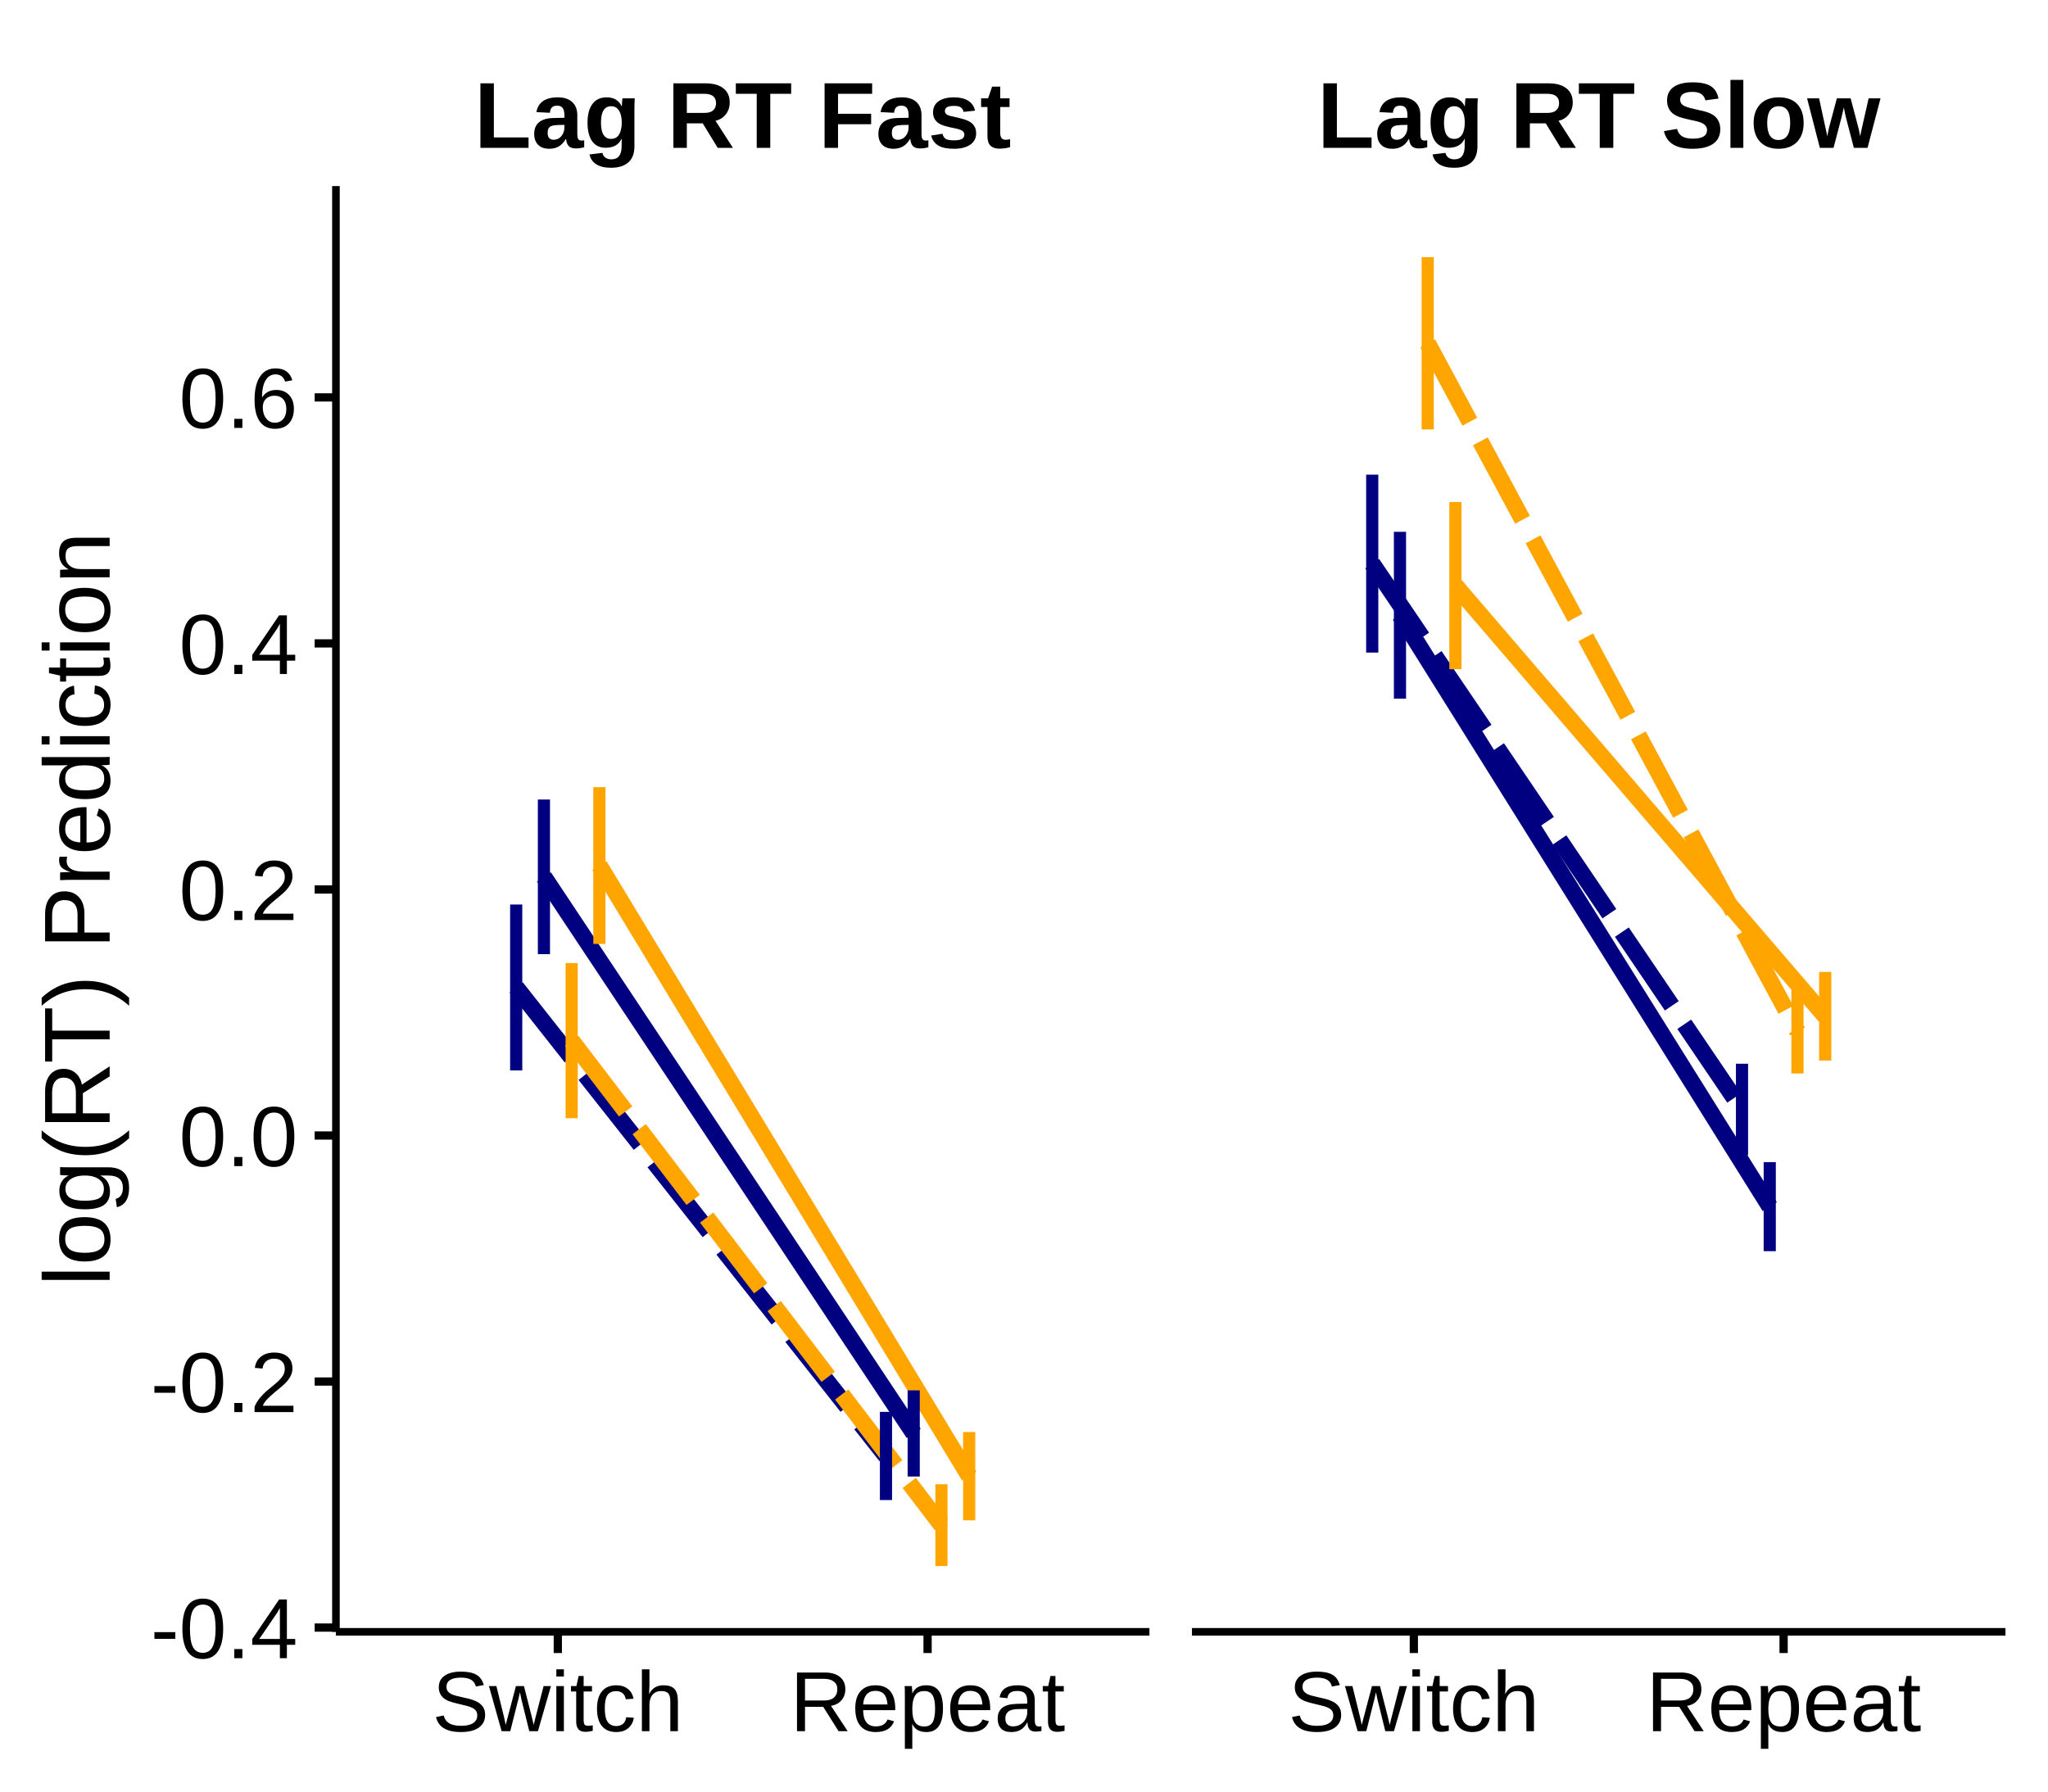
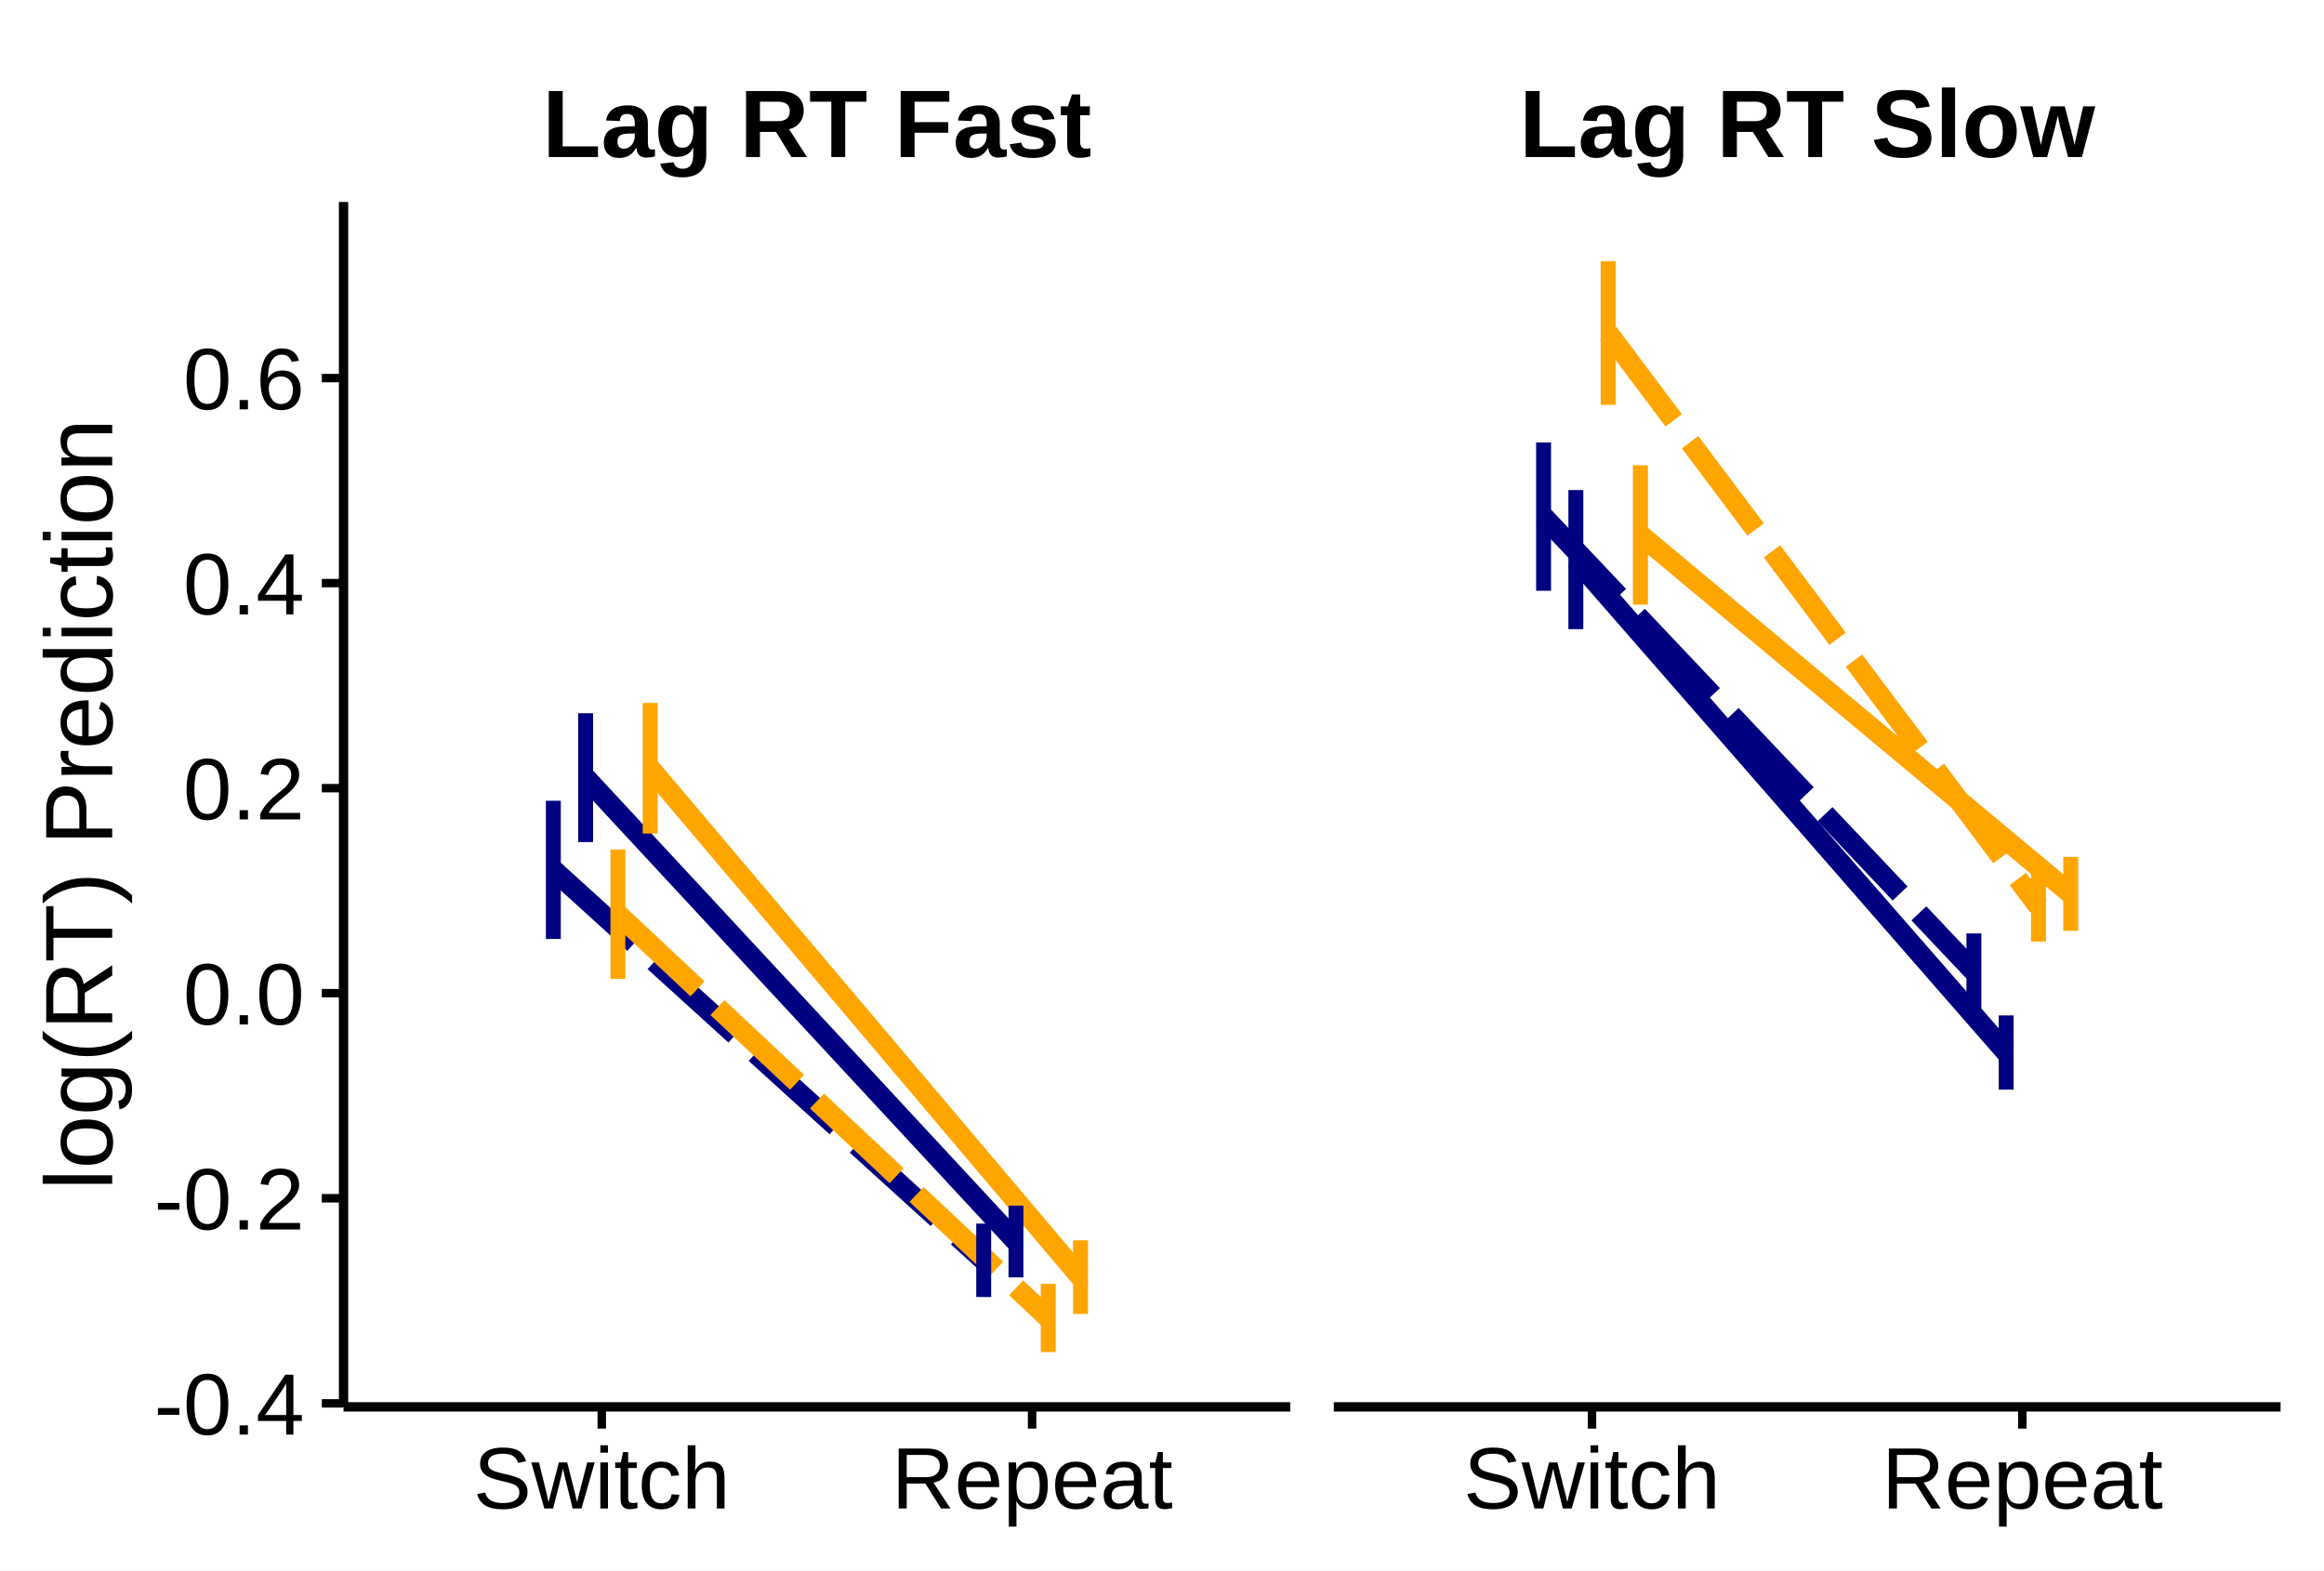
- <svg xmlns="http://www.w3.org/2000/svg" width="288.00pt" height="252.00pt" viewBox="0 0 288.00 252.00">
+ <svg xmlns="http://www.w3.org/2000/svg" width="266.40pt" height="180.00pt" viewBox="0 0 266.40 180.00">
  <g class="svglite">
    <defs>
      <style type="text/css">
    .svglite line, .svglite polyline, .svglite polygon, .svglite path, .svglite rect, .svglite circle {
      fill: none;
      stroke: #000000;
      stroke-linecap: round;
      stroke-linejoin: round;
      stroke-miterlimit: 10.00;
    }
    .svglite text {
      white-space: pre;
    }
    .svglite g.glyphgroup path {
      fill: inherit;
      stroke: none;
    }
  </style>
    </defs>
    <rect width="100%" height="100%" style="stroke: none; fill: #FFFFFF;" />
    <defs>
-       <clipPath id="cpMC4wMHwyODguMDB8MC4wMHwyNTIuMDA=">
-         <rect x="0.00" y="0.00" width="288.00" height="252.00" />
+       <clipPath id="cpMC4wMHwyNjYuNDB8MC4wMHwxODAuMDA=">
+         <rect x="0.00" y="0.00" width="266.40" height="180.00" />
      </clipPath>
    </defs>
-     <g clip-path="url(#cpMC4wMHwyODguMDB8MC4wMHwyNTIuMDA=)">
-       <rect x="0.00" y="0.00" width="288.00" height="252.00" style="stroke-width: 1.16; stroke: #FFFFFF; fill: #FFFFFF;" />
+     <g clip-path="url(#cpMC4wMHwyNjYuNDB8MC4wMHwxODAuMDA=)">
+       <rect x="0.00" y="0.00" width="266.40" height="180.00" style="stroke-width: 0.97; stroke: #FFFFFF; fill: #FFFFFF;" />
    </g>
    <defs>
-       <clipPath id="cpNDcuMjR8MTYxLjY0fDI2LjE3fDIyOS41Mw==">
-         <rect x="47.24" y="26.17" width="114.40" height="203.36" />
+       <clipPath id="cpMzkuMzh8MTQ3LjkxfDIzLjE1fDE2MS4yNw==">
+         <rect x="39.38" y="23.15" width="108.53" height="138.12" />
      </clipPath>
    </defs>
-     <g clip-path="url(#cpNDcuMjR8MTYxLjY0fDI2LjE3fDIyOS41Mw==)">
-       <rect x="47.24" y="26.17" width="114.40" height="203.36" style="stroke-width: 1.16; stroke: none; fill: #FFFFFF;" />
-       <polyline points="72.59,138.89 124.59,204.79 " style="stroke-width: 2.35; stroke: #000080; stroke-dasharray: 12.52,3.13; stroke-linecap: butt;" />
-       <polyline points="76.49,123.34 128.49,201.62 " style="stroke-width: 2.35; stroke: #000080; stroke-linecap: butt;" />
-       <polyline points="80.39,146.38 132.39,214.52 " style="stroke-width: 2.35; stroke: #FFA500; stroke-dasharray: 12.52,3.13; stroke-linecap: butt;" />
-       <polyline points="84.29,121.75 136.29,207.63 " style="stroke-width: 2.35; stroke: #FFA500; stroke-linecap: butt;" />
-       <polyline points="124.59,198.59 124.59,198.59 " style="stroke-width: 1.71; stroke: #000080; stroke-linecap: butt;" />
-       <polyline points="124.59,198.59 124.59,210.99 " style="stroke-width: 1.71; stroke: #000080; stroke-linecap: butt;" />
-       <polyline points="124.59,210.99 124.59,210.99 " style="stroke-width: 1.71; stroke: #000080; stroke-linecap: butt;" />
-       <polyline points="132.39,208.77 132.39,208.77 " style="stroke-width: 1.71; stroke: #FFA500; stroke-linecap: butt;" />
-       <polyline points="132.39,208.77 132.39,220.28 " style="stroke-width: 1.71; stroke: #FFA500; stroke-linecap: butt;" />
-       <polyline points="132.39,220.28 132.39,220.28 " style="stroke-width: 1.71; stroke: #FFA500; stroke-linecap: butt;" />
-       <polyline points="128.49,195.56 128.49,195.56 " style="stroke-width: 1.71; stroke: #000080; stroke-linecap: butt;" />
-       <polyline points="128.49,195.56 128.49,207.68 " style="stroke-width: 1.71; stroke: #000080; stroke-linecap: butt;" />
-       <polyline points="128.49,207.68 128.49,207.68 " style="stroke-width: 1.71; stroke: #000080; stroke-linecap: butt;" />
-       <polyline points="136.29,201.42 136.29,201.42 " style="stroke-width: 1.71; stroke: #FFA500; stroke-linecap: butt;" />
-       <polyline points="136.29,201.42 136.29,213.84 " style="stroke-width: 1.71; stroke: #FFA500; stroke-linecap: butt;" />
-       <polyline points="136.29,213.84 136.29,213.84 " style="stroke-width: 1.71; stroke: #FFA500; stroke-linecap: butt;" />
-       <polyline points="72.59,127.23 72.59,127.23 " style="stroke-width: 1.71; stroke: #000080; stroke-linecap: butt;" />
-       <polyline points="72.59,127.23 72.59,150.56 " style="stroke-width: 1.71; stroke: #000080; stroke-linecap: butt;" />
-       <polyline points="72.59,150.56 72.59,150.56 " style="stroke-width: 1.71; stroke: #000080; stroke-linecap: butt;" />
-       <polyline points="80.39,135.46 80.39,135.46 " style="stroke-width: 1.71; stroke: #FFA500; stroke-linecap: butt;" />
-       <polyline points="80.39,135.46 80.39,157.29 " style="stroke-width: 1.71; stroke: #FFA500; stroke-linecap: butt;" />
-       <polyline points="80.39,157.29 80.39,157.29 " style="stroke-width: 1.71; stroke: #FFA500; stroke-linecap: butt;" />
-       <polyline points="76.49,112.46 76.49,112.46 " style="stroke-width: 1.71; stroke: #000080; stroke-linecap: butt;" />
-       <polyline points="76.49,112.46 76.49,134.21 " style="stroke-width: 1.71; stroke: #000080; stroke-linecap: butt;" />
-       <polyline points="76.49,134.21 76.49,134.21 " style="stroke-width: 1.71; stroke: #000080; stroke-linecap: butt;" />
-       <polyline points="84.29,110.72 84.29,110.72 " style="stroke-width: 1.71; stroke: #FFA500; stroke-linecap: butt;" />
-       <polyline points="84.29,110.72 84.29,132.77 " style="stroke-width: 1.71; stroke: #FFA500; stroke-linecap: butt;" />
-       <polyline points="84.29,132.77 84.29,132.77 " style="stroke-width: 1.71; stroke: #FFA500; stroke-linecap: butt;" />
+     <g clip-path="url(#cpMzkuMzh8MTQ3LjkxfDIzLjE1fDE2MS4yNw==)">
+       <rect x="39.38" y="23.15" width="108.53" height="138.12" style="stroke-width: 0.97; stroke: #FFFFFF; fill: #FFFFFF;" />
+       <polyline points="63.43,99.71 112.76,144.47 " style="stroke-width: 2.35; stroke: #000080; stroke-dasharray: 12.52,3.13; stroke-linecap: butt;" />
+       <polyline points="67.13,89.14 116.46,142.31 " style="stroke-width: 2.35; stroke: #000080; stroke-linecap: butt;" />
+       <polyline points="70.83,104.79 120.16,151.08 " style="stroke-width: 2.35; stroke: #FFA500; stroke-dasharray: 12.52,3.13; stroke-linecap: butt;" />
+       <polyline points="74.53,88.07 123.86,146.40 " style="stroke-width: 2.35; stroke: #FFA500; stroke-linecap: butt;" />
+       <polyline points="112.76,140.26 112.76,140.26 " style="stroke-width: 1.71; stroke: #000080; stroke-linecap: butt;" />
+       <polyline points="112.76,140.26 112.76,148.68 " style="stroke-width: 1.71; stroke: #000080; stroke-linecap: butt;" />
+       <polyline points="112.76,148.68 112.76,148.68 " style="stroke-width: 1.71; stroke: #000080; stroke-linecap: butt;" />
+       <polyline points="120.16,147.17 120.16,147.17 " style="stroke-width: 1.71; stroke: #FFA500; stroke-linecap: butt;" />
+       <polyline points="120.16,147.17 120.16,154.99 " style="stroke-width: 1.71; stroke: #FFA500; stroke-linecap: butt;" />
+       <polyline points="120.16,154.99 120.16,154.99 " style="stroke-width: 1.71; stroke: #FFA500; stroke-linecap: butt;" />
+       <polyline points="116.46,138.20 116.46,138.20 " style="stroke-width: 1.71; stroke: #000080; stroke-linecap: butt;" />
+       <polyline points="116.46,138.20 116.46,146.43 " style="stroke-width: 1.71; stroke: #000080; stroke-linecap: butt;" />
+       <polyline points="116.46,146.43 116.46,146.43 " style="stroke-width: 1.71; stroke: #000080; stroke-linecap: butt;" />
+       <polyline points="123.86,142.18 123.86,142.18 " style="stroke-width: 1.71; stroke: #FFA500; stroke-linecap: butt;" />
+       <polyline points="123.86,142.18 123.86,150.62 " style="stroke-width: 1.71; stroke: #FFA500; stroke-linecap: butt;" />
+       <polyline points="123.86,150.62 123.86,150.62 " style="stroke-width: 1.71; stroke: #FFA500; stroke-linecap: butt;" />
+       <polyline points="63.43,91.79 63.43,91.79 " style="stroke-width: 1.71; stroke: #000080; stroke-linecap: butt;" />
+       <polyline points="63.43,91.79 63.43,107.63 " style="stroke-width: 1.71; stroke: #000080; stroke-linecap: butt;" />
+       <polyline points="63.43,107.63 63.43,107.63 " style="stroke-width: 1.71; stroke: #000080; stroke-linecap: butt;" />
+       <polyline points="70.83,97.38 70.83,97.38 " style="stroke-width: 1.71; stroke: #FFA500; stroke-linecap: butt;" />
+       <polyline points="70.83,97.38 70.83,112.21 " style="stroke-width: 1.71; stroke: #FFA500; stroke-linecap: butt;" />
+       <polyline points="70.83,112.21 70.83,112.21 " style="stroke-width: 1.71; stroke: #FFA500; stroke-linecap: butt;" />
+       <polyline points="67.13,81.76 67.13,81.76 " style="stroke-width: 1.71; stroke: #000080; stroke-linecap: butt;" />
+       <polyline points="67.13,81.76 67.13,96.53 " style="stroke-width: 1.71; stroke: #000080; stroke-linecap: butt;" />
+       <polyline points="67.13,96.53 67.13,96.53 " style="stroke-width: 1.71; stroke: #000080; stroke-linecap: butt;" />
+       <polyline points="74.53,80.58 74.53,80.58 " style="stroke-width: 1.71; stroke: #FFA500; stroke-linecap: butt;" />
+       <polyline points="74.53,80.58 74.53,95.55 " style="stroke-width: 1.71; stroke: #FFA500; stroke-linecap: butt;" />
+       <polyline points="74.53,95.55 74.53,95.55 " style="stroke-width: 1.71; stroke: #FFA500; stroke-linecap: butt;" />
    </g>
-     <g clip-path="url(#cpMC4wMHwyODguMDB8MC4wMHwyNTIuMDA=)">
+     <g clip-path="url(#cpMC4wMHwyNjYuNDB8MC4wMHwxODAuMDA=)">
</g>
    <defs>
-       <clipPath id="cpMTY3LjYyfDI4Mi4wMnwyNi4xN3wyMjkuNTM=">
-         <rect x="167.62" y="26.17" width="114.40" height="203.36" />
+       <clipPath id="cpMTUyLjg5fDI2MS40MnwyMy4xNXwxNjEuMjc=">
+         <rect x="152.89" y="23.15" width="108.53" height="138.12" />
      </clipPath>
    </defs>
-     <g clip-path="url(#cpMTY3LjYyfDI4Mi4wMnwyNi4xN3wyMjkuNTM=)">
-       <rect x="167.62" y="26.17" width="114.40" height="203.36" style="stroke-width: 1.16; stroke: none; fill: #FFFFFF;" />
-       <polyline points="192.97,79.28 244.97,156.06 " style="stroke-width: 2.35; stroke: #000080; stroke-dasharray: 12.52,3.13; stroke-linecap: butt;" />
-       <polyline points="196.87,86.54 248.87,169.72 " style="stroke-width: 2.35; stroke: #000080; stroke-linecap: butt;" />
-       <polyline points="200.77,48.29 252.77,145.08 " style="stroke-width: 2.35; stroke: #FFA500; stroke-dasharray: 12.52,3.13; stroke-linecap: butt;" />
-       <polyline points="204.67,82.37 256.67,142.95 " style="stroke-width: 2.35; stroke: #FFA500; stroke-linecap: butt;" />
-       <polyline points="244.97,149.62 244.97,149.62 " style="stroke-width: 1.71; stroke: #000080; stroke-linecap: butt;" />
-       <polyline points="244.97,149.62 244.97,162.49 " style="stroke-width: 1.71; stroke: #000080; stroke-linecap: butt;" />
-       <polyline points="244.97,162.49 244.97,162.49 " style="stroke-width: 1.71; stroke: #000080; stroke-linecap: butt;" />
-       <polyline points="252.77,139.17 252.77,139.17 " style="stroke-width: 1.71; stroke: #FFA500; stroke-linecap: butt;" />
-       <polyline points="252.77,139.17 252.77,150.99 " style="stroke-width: 1.71; stroke: #FFA500; stroke-linecap: butt;" />
-       <polyline points="252.77,150.99 252.77,150.99 " style="stroke-width: 1.71; stroke: #FFA500; stroke-linecap: butt;" />
-       <polyline points="248.87,163.46 248.87,163.46 " style="stroke-width: 1.71; stroke: #000080; stroke-linecap: butt;" />
-       <polyline points="248.87,163.46 248.87,175.99 " style="stroke-width: 1.71; stroke: #000080; stroke-linecap: butt;" />
-       <polyline points="248.87,175.99 248.87,175.99 " style="stroke-width: 1.71; stroke: #000080; stroke-linecap: butt;" />
-       <polyline points="256.67,136.71 256.67,136.71 " style="stroke-width: 1.71; stroke: #FFA500; stroke-linecap: butt;" />
-       <polyline points="256.67,136.71 256.67,149.18 " style="stroke-width: 1.71; stroke: #FFA500; stroke-linecap: butt;" />
-       <polyline points="256.67,149.18 256.67,149.18 " style="stroke-width: 1.71; stroke: #FFA500; stroke-linecap: butt;" />
-       <polyline points="192.97,66.76 192.97,66.76 " style="stroke-width: 1.71; stroke: #000080; stroke-linecap: butt;" />
-       <polyline points="192.97,66.76 192.97,91.79 " style="stroke-width: 1.71; stroke: #000080; stroke-linecap: butt;" />
-       <polyline points="192.97,91.79 192.97,91.79 " style="stroke-width: 1.71; stroke: #000080; stroke-linecap: butt;" />
-       <polyline points="200.77,36.17 200.77,36.17 " style="stroke-width: 1.71; stroke: #FFA500; stroke-linecap: butt;" />
-       <polyline points="200.77,36.17 200.77,60.40 " style="stroke-width: 1.71; stroke: #FFA500; stroke-linecap: butt;" />
-       <polyline points="200.77,60.40 200.77,60.40 " style="stroke-width: 1.71; stroke: #FFA500; stroke-linecap: butt;" />
-       <polyline points="196.87,74.80 196.87,74.80 " style="stroke-width: 1.71; stroke: #000080; stroke-linecap: butt;" />
-       <polyline points="196.87,74.80 196.87,98.27 " style="stroke-width: 1.71; stroke: #000080; stroke-linecap: butt;" />
-       <polyline points="196.87,98.27 196.87,98.27 " style="stroke-width: 1.71; stroke: #000080; stroke-linecap: butt;" />
-       <polyline points="204.67,70.61 204.67,70.61 " style="stroke-width: 1.71; stroke: #FFA500; stroke-linecap: butt;" />
-       <polyline points="204.67,70.61 204.67,94.13 " style="stroke-width: 1.71; stroke: #FFA500; stroke-linecap: butt;" />
-       <polyline points="204.67,94.13 204.67,94.13 " style="stroke-width: 1.71; stroke: #FFA500; stroke-linecap: butt;" />
+     <g clip-path="url(#cpMTUyLjg5fDI2MS40MnwyMy4xNXwxNjEuMjc=)">
+       <rect x="152.89" y="23.15" width="108.53" height="138.12" style="stroke-width: 0.97; stroke: #FFFFFF; fill: #FFFFFF;" />
+       <polyline points="176.94,59.22 226.27,111.37 " style="stroke-width: 2.35; stroke: #000080; stroke-dasharray: 12.52,3.13; stroke-linecap: butt;" />
+       <polyline points="180.64,64.15 229.97,120.65 " style="stroke-width: 2.35; stroke: #000080; stroke-linecap: butt;" />
+       <polyline points="184.34,38.17 233.67,103.91 " style="stroke-width: 2.35; stroke: #FFA500; stroke-dasharray: 12.52,3.13; stroke-linecap: butt;" />
+       <polyline points="188.04,61.32 237.37,102.46 " style="stroke-width: 2.35; stroke: #FFA500; stroke-linecap: butt;" />
+       <polyline points="226.27,107.00 226.27,107.00 " style="stroke-width: 1.71; stroke: #000080; stroke-linecap: butt;" />
+       <polyline points="226.27,107.00 226.27,115.74 " style="stroke-width: 1.71; stroke: #000080; stroke-linecap: butt;" />
+       <polyline points="226.27,115.74 226.27,115.74 " style="stroke-width: 1.71; stroke: #000080; stroke-linecap: butt;" />
+       <polyline points="233.67,99.90 233.67,99.90 " style="stroke-width: 1.71; stroke: #FFA500; stroke-linecap: butt;" />
+       <polyline points="233.67,99.90 233.67,107.93 " style="stroke-width: 1.71; stroke: #FFA500; stroke-linecap: butt;" />
+       <polyline points="233.67,107.93 233.67,107.93 " style="stroke-width: 1.71; stroke: #FFA500; stroke-linecap: butt;" />
+       <polyline points="229.97,116.40 229.97,116.40 " style="stroke-width: 1.71; stroke: #000080; stroke-linecap: butt;" />
+       <polyline points="229.97,116.40 229.97,124.91 " style="stroke-width: 1.71; stroke: #000080; stroke-linecap: butt;" />
+       <polyline points="229.97,124.91 229.97,124.91 " style="stroke-width: 1.71; stroke: #000080; stroke-linecap: butt;" />
+       <polyline points="237.37,98.23 237.37,98.23 " style="stroke-width: 1.71; stroke: #FFA500; stroke-linecap: butt;" />
+       <polyline points="237.37,98.23 237.37,106.70 " style="stroke-width: 1.71; stroke: #FFA500; stroke-linecap: butt;" />
+       <polyline points="237.37,106.70 237.37,106.70 " style="stroke-width: 1.71; stroke: #FFA500; stroke-linecap: butt;" />
+       <polyline points="176.94,50.72 176.94,50.72 " style="stroke-width: 1.71; stroke: #000080; stroke-linecap: butt;" />
+       <polyline points="176.94,50.72 176.94,67.72 " style="stroke-width: 1.71; stroke: #000080; stroke-linecap: butt;" />
+       <polyline points="176.94,67.72 176.94,67.72 " style="stroke-width: 1.71; stroke: #000080; stroke-linecap: butt;" />
+       <polyline points="184.34,29.94 184.34,29.94 " style="stroke-width: 1.71; stroke: #FFA500; stroke-linecap: butt;" />
+       <polyline points="184.34,29.94 184.34,46.40 " style="stroke-width: 1.71; stroke: #FFA500; stroke-linecap: butt;" />
+       <polyline points="184.34,46.40 184.34,46.40 " style="stroke-width: 1.71; stroke: #FFA500; stroke-linecap: butt;" />
+       <polyline points="180.64,56.18 180.64,56.18 " style="stroke-width: 1.71; stroke: #000080; stroke-linecap: butt;" />
+       <polyline points="180.64,56.18 180.64,72.12 " style="stroke-width: 1.71; stroke: #000080; stroke-linecap: butt;" />
+       <polyline points="180.64,72.12 180.64,72.12 " style="stroke-width: 1.71; stroke: #000080; stroke-linecap: butt;" />
+       <polyline points="188.04,53.33 188.04,53.33 " style="stroke-width: 1.71; stroke: #FFA500; stroke-linecap: butt;" />
+       <polyline points="188.04,53.33 188.04,69.31 " style="stroke-width: 1.71; stroke: #FFA500; stroke-linecap: butt;" />
+       <polyline points="188.04,69.31 188.04,69.31 " style="stroke-width: 1.71; stroke: #FFA500; stroke-linecap: butt;" />
    </g>
-     <g clip-path="url(#cpMC4wMHwyODguMDB8MC4wMHwyNTIuMDA=)">
+     <g clip-path="url(#cpMC4wMHwyNjYuNDB8MC4wMHwxODAuMDA=)">
</g>
    <defs>
-       <clipPath id="cpNDcuMjR8MTYxLjY0fDUuOTh8MjYuMTc=">
-         <rect x="47.24" y="5.98" width="114.40" height="20.19" />
+       <clipPath id="cpMzkuMzh8MTQ3LjkxfDQuOTh8MjMuMTU=">
+         <rect x="39.38" y="4.98" width="108.53" height="18.17" />
      </clipPath>
    </defs>
-     <g clip-path="url(#cpNDcuMjR8MTYxLjY0fDUuOTh8MjYuMTc=)">
-       <rect x="47.24" y="5.98" width="114.40" height="20.19" style="stroke-width: 1.16; stroke: #FFFFFF; fill: #FFFFFF;" />
-       <text x="104.44" y="20.80" text-anchor="middle" style="font-size: 13.20px; font-weight: bold; font-family: &quot;Arial&quot;;" textLength="75.47px" lengthAdjust="spacingAndGlyphs">Lag RT Fast</text>
+     <g clip-path="url(#cpMzkuMzh8MTQ3LjkxfDQuOTh8MjMuMTU=)">
+       <rect x="39.38" y="4.98" width="108.53" height="18.17" style="stroke-width: 0.97; stroke: none;" />
+       <text x="93.65" y="18.00" text-anchor="middle" style="font-size: 11.00px; font-weight: bold; font-family: &quot;Arial&quot;;" textLength="62.97px" lengthAdjust="spacingAndGlyphs">Lag RT Fast</text>
    </g>
-     <g clip-path="url(#cpMC4wMHwyODguMDB8MC4wMHwyNTIuMDA=)">
+     <g clip-path="url(#cpMC4wMHwyNjYuNDB8MC4wMHwxODAuMDA=)">
</g>
    <defs>
-       <clipPath id="cpMTY3LjYyfDI4Mi4wMnw1Ljk4fDI2LjE3">
-         <rect x="167.62" y="5.98" width="114.40" height="20.19" />
+       <clipPath id="cpMTUyLjg5fDI2MS40Mnw0Ljk4fDIzLjE1">
+         <rect x="152.89" y="4.98" width="108.53" height="18.17" />
      </clipPath>
    </defs>
-     <g clip-path="url(#cpMTY3LjYyfDI4Mi4wMnw1Ljk4fDI2LjE3)">
-       <rect x="167.62" y="5.98" width="114.40" height="20.19" style="stroke-width: 1.16; stroke: #FFFFFF; fill: #FFFFFF;" />
-       <text x="224.82" y="20.80" text-anchor="middle" style="font-size: 13.20px; font-weight: bold; font-family: &quot;Arial&quot;;" textLength="79.12px" lengthAdjust="spacingAndGlyphs">Lag RT Slow</text>
+     <g clip-path="url(#cpMTUyLjg5fDI2MS40Mnw0Ljk4fDIzLjE1)">
+       <rect x="152.89" y="4.98" width="108.53" height="18.17" style="stroke-width: 0.97; stroke: none;" />
+       <text x="207.16" y="18.00" text-anchor="middle" style="font-size: 11.00px; font-weight: bold; font-family: &quot;Arial&quot;;" textLength="66.03px" lengthAdjust="spacingAndGlyphs">Lag RT Slow</text>
    </g>
-     <g clip-path="url(#cpMC4wMHwyODguMDB8MC4wMHwyNTIuMDA=)">
-       <polyline points="47.24,229.53 161.64,229.53 " style="stroke-width: 1.07; stroke-linecap: butt;" />
-       <polyline points="78.44,232.51 78.44,229.53 " style="stroke-width: 1.16; stroke-linecap: butt;" />
-       <polyline points="130.44,232.51 130.44,229.53 " style="stroke-width: 1.16; stroke-linecap: butt;" />
-       <text x="78.44" y="243.50" text-anchor="middle" style="font-size: 12.00px; font-family: &quot;Arial&quot;;" textLength="35.34px" lengthAdjust="spacingAndGlyphs">Switch</text>
-       <text x="130.44" y="243.50" text-anchor="middle" style="font-size: 12.00px; font-family: &quot;Arial&quot;;" textLength="38.69px" lengthAdjust="spacingAndGlyphs">Repeat</text>
-       <polyline points="167.62,229.53 282.02,229.53 " style="stroke-width: 1.07; stroke-linecap: butt;" />
-       <polyline points="198.82,232.51 198.82,229.53 " style="stroke-width: 1.16; stroke-linecap: butt;" />
-       <polyline points="250.82,232.51 250.82,229.53 " style="stroke-width: 1.16; stroke-linecap: butt;" />
-       <text x="198.82" y="243.50" text-anchor="middle" style="font-size: 12.00px; font-family: &quot;Arial&quot;;" textLength="35.34px" lengthAdjust="spacingAndGlyphs">Switch</text>
-       <text x="250.82" y="243.50" text-anchor="middle" style="font-size: 12.00px; font-family: &quot;Arial&quot;;" textLength="38.69px" lengthAdjust="spacingAndGlyphs">Repeat</text>
-       <polyline points="47.24,229.53 47.24,26.17 " style="stroke-width: 1.07; stroke-linecap: butt;" />
-       <text x="41.86" y="233.23" text-anchor="end" style="font-size: 12.00px; font-family: &quot;Arial&quot;;" textLength="20.67px" lengthAdjust="spacingAndGlyphs">-0.4</text>
-       <text x="41.86" y="198.62" text-anchor="end" style="font-size: 12.00px; font-family: &quot;Arial&quot;;" textLength="20.67px" lengthAdjust="spacingAndGlyphs">-0.2</text>
-       <text x="41.86" y="164.02" text-anchor="end" style="font-size: 12.00px; font-family: &quot;Arial&quot;;" textLength="16.67px" lengthAdjust="spacingAndGlyphs">0.0</text>
-       <text x="41.86" y="129.41" text-anchor="end" style="font-size: 12.00px; font-family: &quot;Arial&quot;;" textLength="16.67px" lengthAdjust="spacingAndGlyphs">0.2</text>
-       <text x="41.86" y="94.80" text-anchor="end" style="font-size: 12.00px; font-family: &quot;Arial&quot;;" textLength="16.67px" lengthAdjust="spacingAndGlyphs">0.4</text>
-       <text x="41.86" y="60.19" text-anchor="end" style="font-size: 12.00px; font-family: &quot;Arial&quot;;" textLength="16.67px" lengthAdjust="spacingAndGlyphs">0.6</text>
-       <polyline points="44.25,228.93 47.24,228.93 " style="stroke-width: 1.16; stroke-linecap: butt;" />
-       <polyline points="44.25,194.32 47.24,194.32 " style="stroke-width: 1.16; stroke-linecap: butt;" />
-       <polyline points="44.25,159.72 47.24,159.72 " style="stroke-width: 1.16; stroke-linecap: butt;" />
-       <polyline points="44.25,125.11 47.24,125.11 " style="stroke-width: 1.16; stroke-linecap: butt;" />
-       <polyline points="44.25,90.50 47.24,90.50 " style="stroke-width: 1.16; stroke-linecap: butt;" />
-       <polyline points="44.25,55.90 47.24,55.90 " style="stroke-width: 1.16; stroke-linecap: butt;" />
-       <text transform="translate(15.42,127.85) rotate(-90)" text-anchor="middle" style="font-size: 13.20px; font-family: &quot;Arial&quot;;" textLength="106.02px" lengthAdjust="spacingAndGlyphs">log(RT) Prediction</text>
+     <g clip-path="url(#cpMC4wMHwyNjYuNDB8MC4wMHwxODAuMDA=)">
+       <polyline points="39.38,161.27 147.91,161.27 " style="stroke-width: 1.07; stroke-linecap: butt;" />
+       <polyline points="68.98,163.76 68.98,161.27 " style="stroke-width: 0.97; stroke-linecap: butt;" />
+       <polyline points="118.31,163.76 118.31,161.27 " style="stroke-width: 0.97; stroke-linecap: butt;" />
+       <text x="68.98" y="172.92" text-anchor="middle" style="font-size: 10.00px; font-family: &quot;Arial&quot;;" textLength="29.45px" lengthAdjust="spacingAndGlyphs">Switch</text>
+       <text x="118.31" y="172.92" text-anchor="middle" style="font-size: 10.00px; font-family: &quot;Arial&quot;;" textLength="32.25px" lengthAdjust="spacingAndGlyphs">Repeat</text>
+       <polyline points="152.89,161.27 261.42,161.27 " style="stroke-width: 1.07; stroke-linecap: butt;" />
+       <polyline points="182.49,163.76 182.49,161.27 " style="stroke-width: 0.97; stroke-linecap: butt;" />
+       <polyline points="231.82,163.76 231.82,161.27 " style="stroke-width: 0.97; stroke-linecap: butt;" />
+       <text x="182.49" y="172.92" text-anchor="middle" style="font-size: 10.00px; font-family: &quot;Arial&quot;;" textLength="29.45px" lengthAdjust="spacingAndGlyphs">Switch</text>
+       <text x="231.82" y="172.92" text-anchor="middle" style="font-size: 10.00px; font-family: &quot;Arial&quot;;" textLength="32.25px" lengthAdjust="spacingAndGlyphs">Repeat</text>
+       <polyline points="39.38,161.27 39.38,23.15 " style="stroke-width: 1.07; stroke-linecap: butt;" />
+       <text x="34.90" y="164.45" text-anchor="end" style="font-size: 10.00px; font-family: &quot;Arial&quot;;" textLength="17.23px" lengthAdjust="spacingAndGlyphs">-0.4</text>
+       <text x="34.90" y="140.94" text-anchor="end" style="font-size: 10.00px; font-family: &quot;Arial&quot;;" textLength="17.23px" lengthAdjust="spacingAndGlyphs">-0.2</text>
+       <text x="34.90" y="117.44" text-anchor="end" style="font-size: 10.00px; font-family: &quot;Arial&quot;;" textLength="13.91px" lengthAdjust="spacingAndGlyphs">0.0</text>
+       <text x="34.90" y="93.93" text-anchor="end" style="font-size: 10.00px; font-family: &quot;Arial&quot;;" textLength="13.91px" lengthAdjust="spacingAndGlyphs">0.2</text>
+       <text x="34.90" y="70.43" text-anchor="end" style="font-size: 10.00px; font-family: &quot;Arial&quot;;" textLength="13.91px" lengthAdjust="spacingAndGlyphs">0.4</text>
+       <text x="34.90" y="46.92" text-anchor="end" style="font-size: 10.00px; font-family: &quot;Arial&quot;;" textLength="13.91px" lengthAdjust="spacingAndGlyphs">0.6</text>
+       <polyline points="36.89,160.87 39.38,160.87 " style="stroke-width: 0.97; stroke-linecap: butt;" />
+       <polyline points="36.89,137.36 39.38,137.36 " style="stroke-width: 0.97; stroke-linecap: butt;" />
+       <polyline points="36.89,113.85 39.38,113.85 " style="stroke-width: 0.97; stroke-linecap: butt;" />
+       <polyline points="36.89,90.35 39.38,90.35 " style="stroke-width: 0.97; stroke-linecap: butt;" />
+       <polyline points="36.89,66.84 39.38,66.84 " style="stroke-width: 0.97; stroke-linecap: butt;" />
+       <polyline points="36.89,43.34 39.38,43.34 " style="stroke-width: 0.97; stroke-linecap: butt;" />
+       <text transform="translate(12.86,92.21) rotate(-90)" text-anchor="middle" style="font-size: 11.00px; font-family: &quot;Arial&quot;;" textLength="88.45px" lengthAdjust="spacingAndGlyphs">log(RT) Prediction</text>
    </g>
  </g>
</svg>
